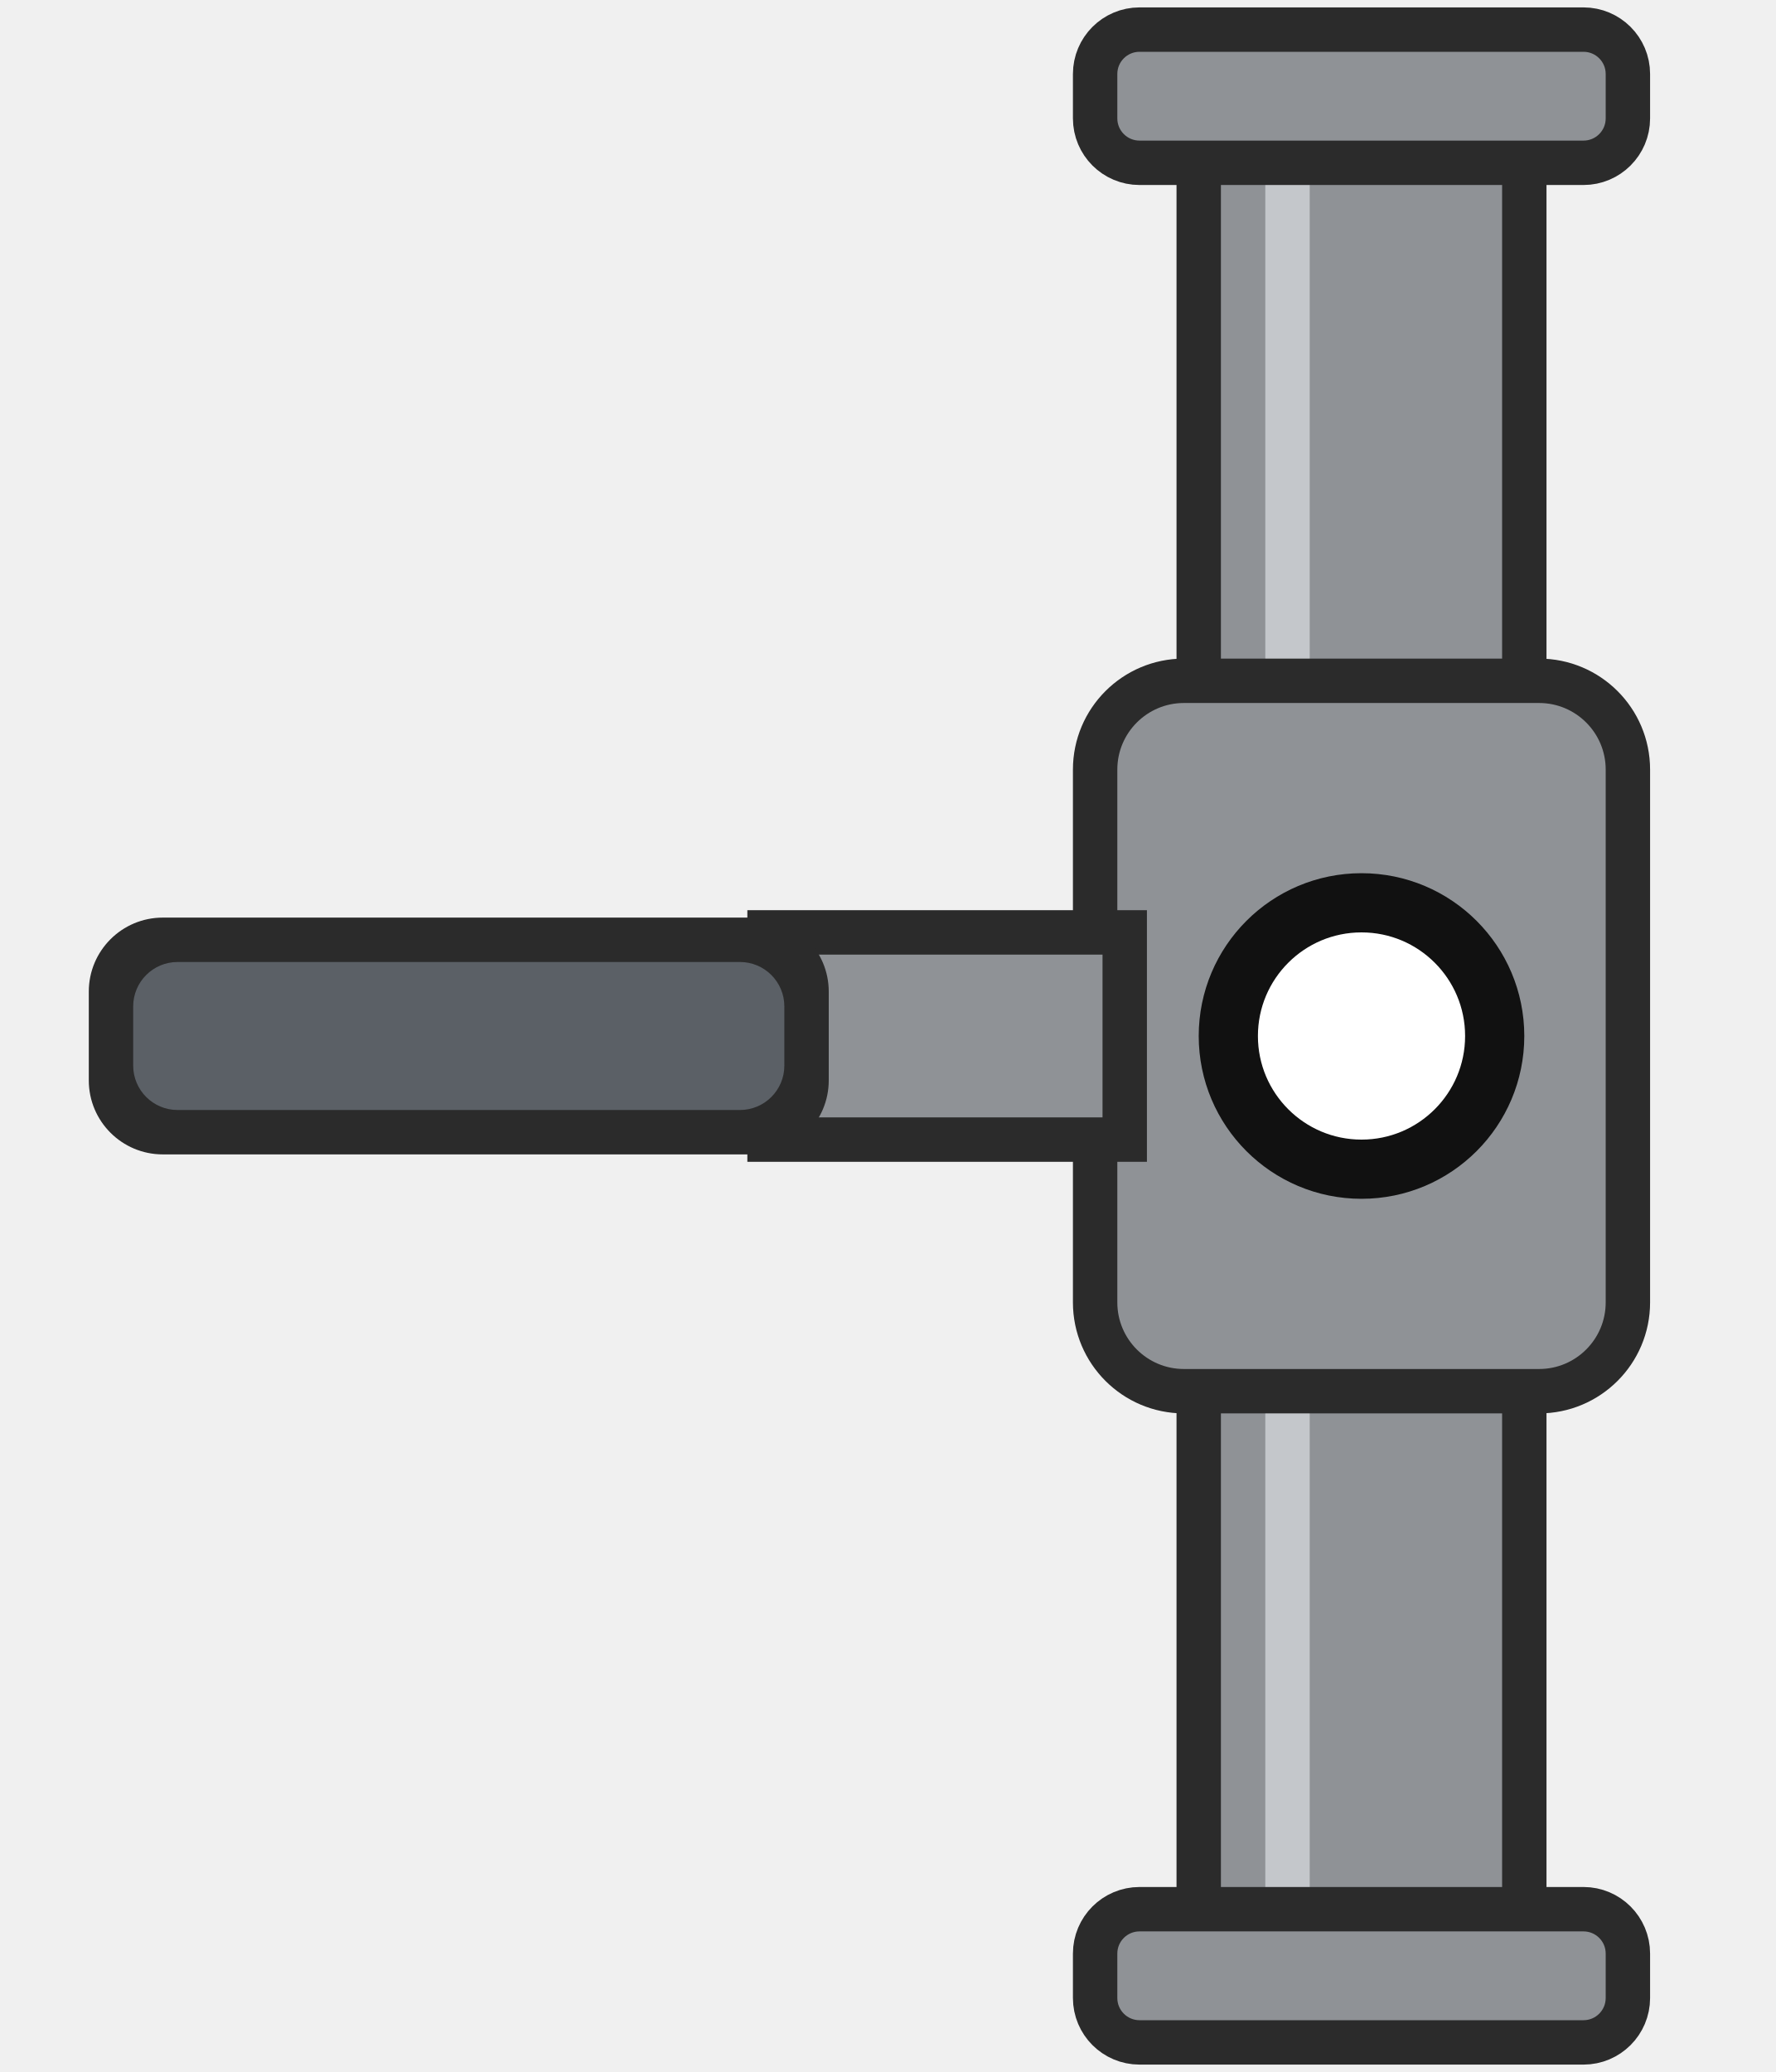
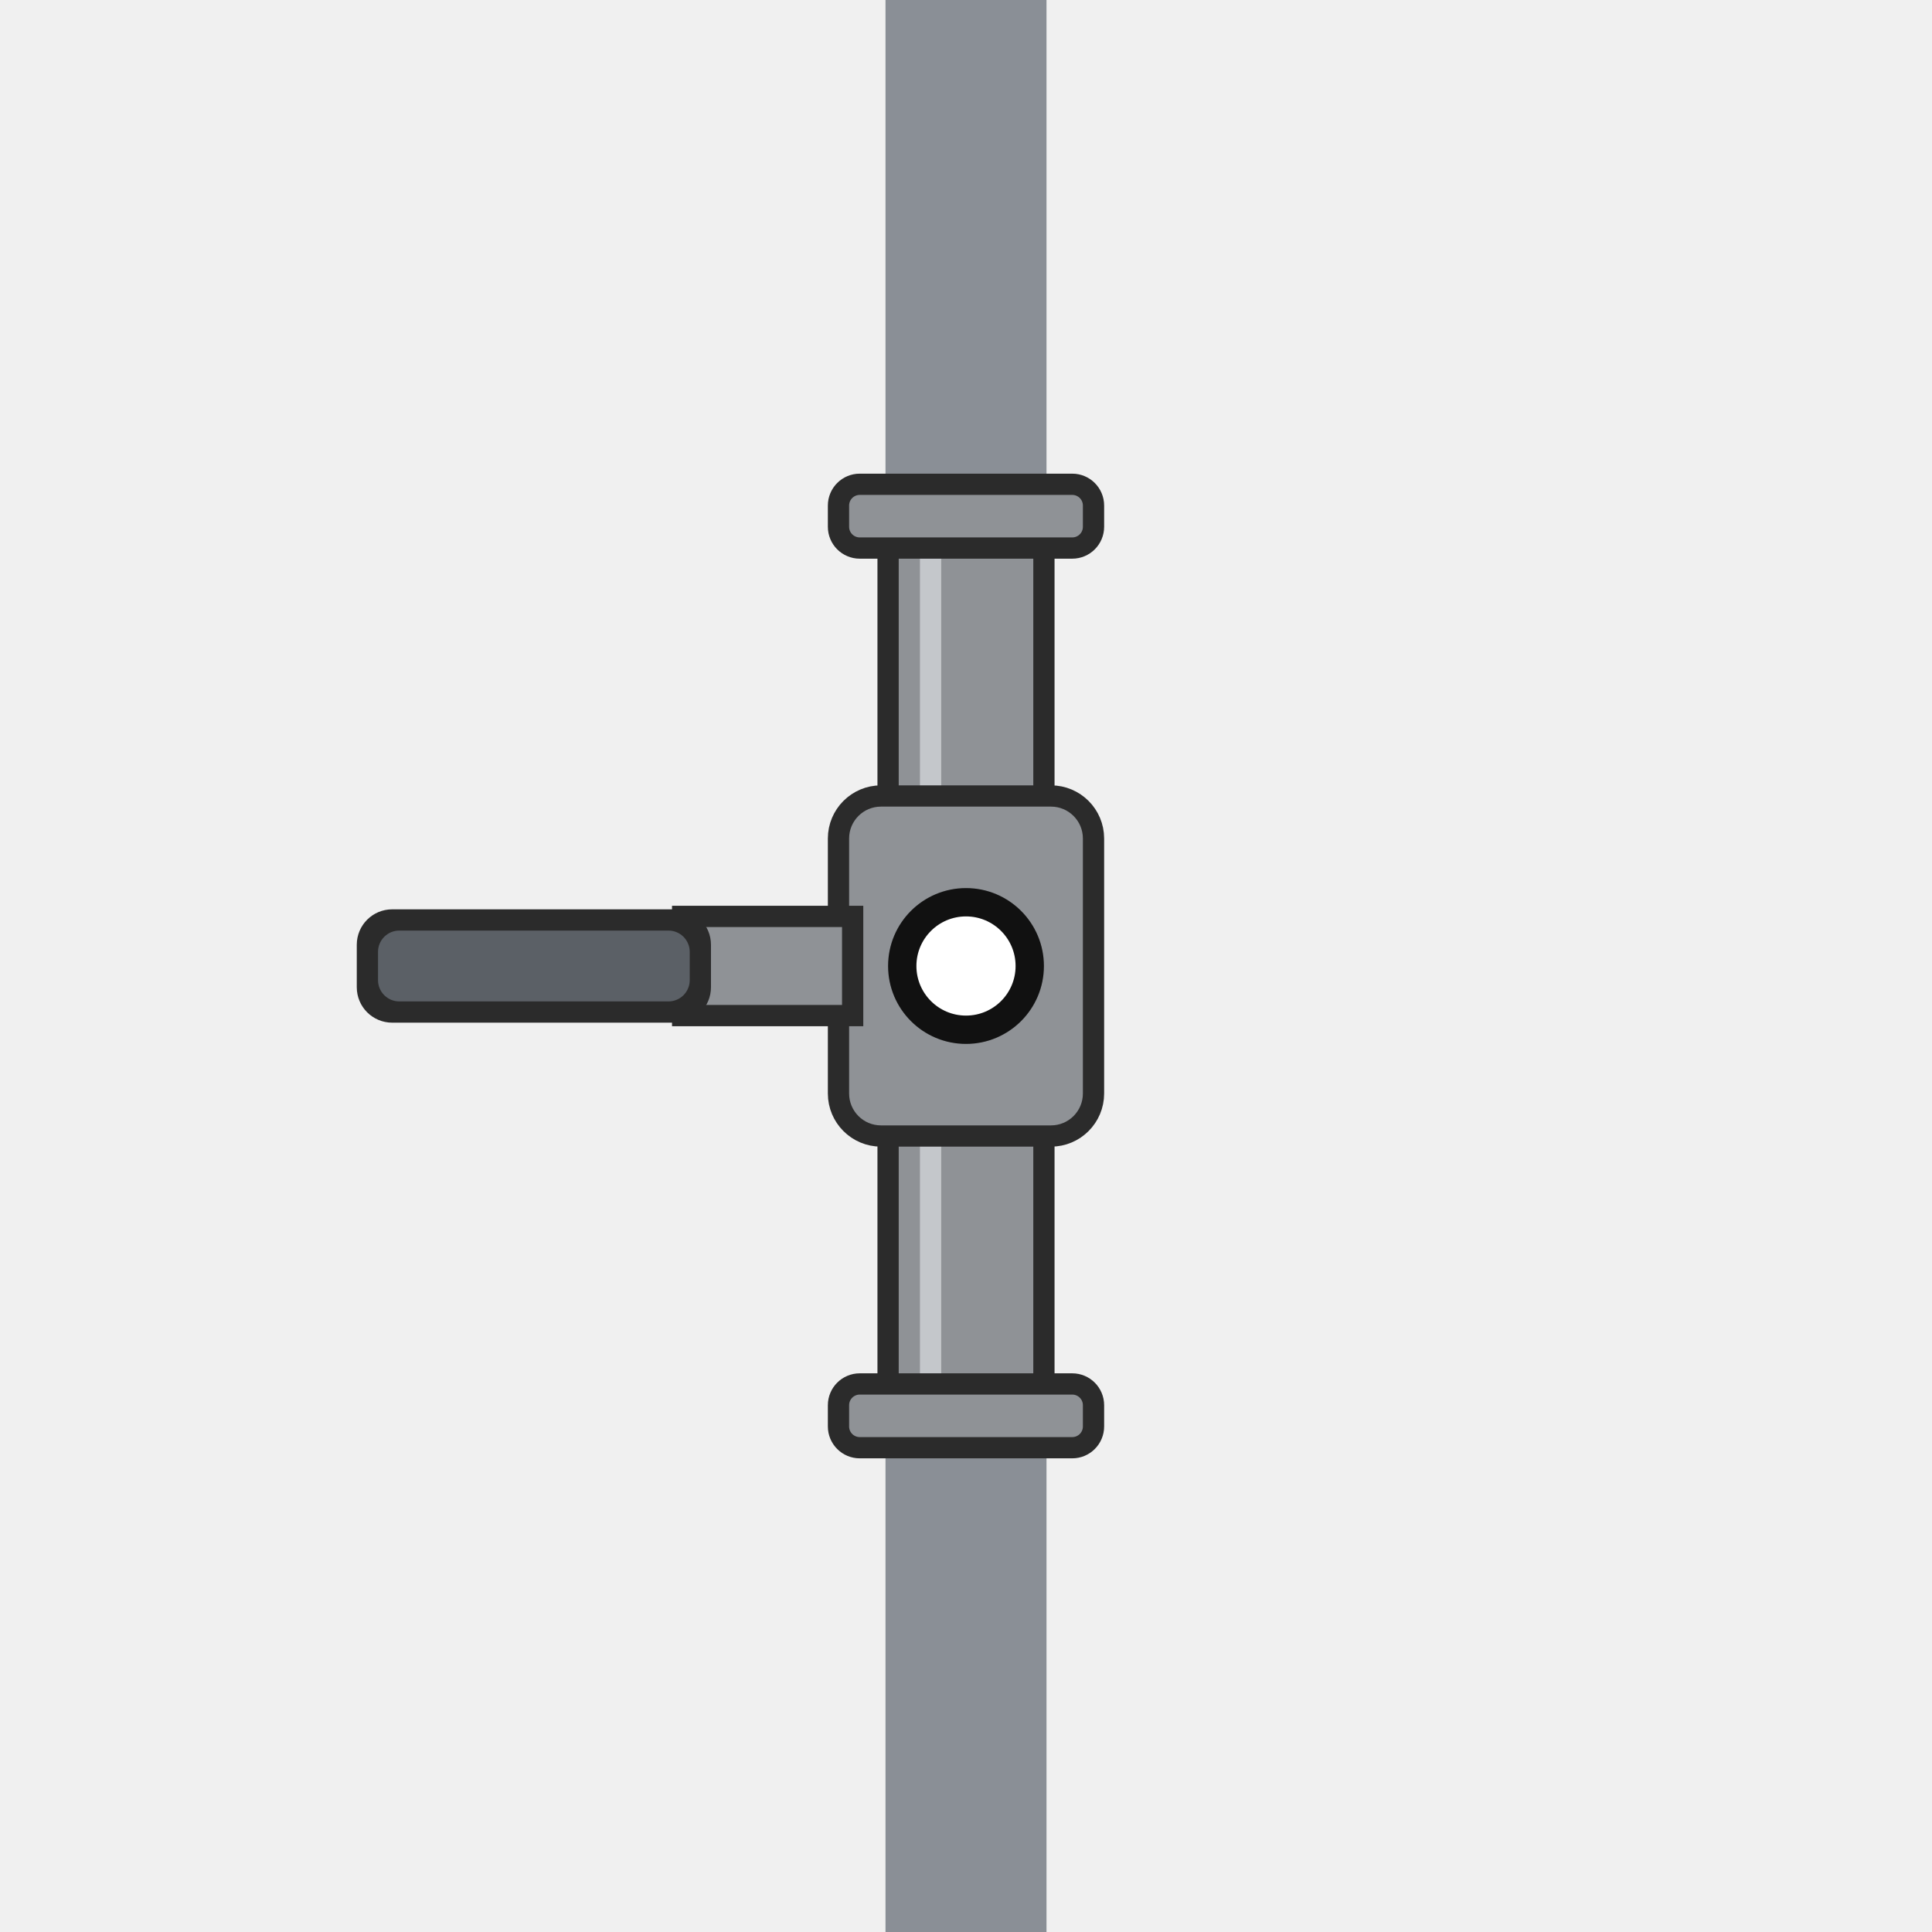
- <svg xmlns="http://www.w3.org/2000/svg" viewBox="0 0 120 140">
-   <g transform="translate(0 140) rotate(-90)">
-     <rect x="8" y="81" width="124" height="22" fill="#8f9296" stroke="#2b2b2b" stroke-width="3" />
-     <path d="M10 87 H130" stroke="#c4c7cb" stroke-width="3" stroke-linecap="round" />
-     <rect x="2" y="74" width="9" height="36" rx="3" fill="#8f9296" stroke="#2b2b2b" stroke-width="3" />
-     <rect x="129" y="74" width="9" height="36" rx="3" fill="#8f9296" stroke="#2b2b2b" stroke-width="3" />
-     <rect x="46" y="74" width="48" height="36" rx="6" fill="#8f9296" stroke="#2b2b2b" stroke-width="3" />
-     <rect x="63" y="52" width="14" height="24" fill="#8f9296" stroke="#2b2b2b" stroke-width="3" />
-     <circle cx="70" cy="92" r="9" fill="#ffffff" stroke="#111" stroke-width="4" />
-     <rect x="62" y="6" width="16" height="50" rx="5" fill="#2b2b2b" />
-     <rect x="65" y="9" width="10" height="44" rx="3" fill="#5b6066" />
+ <svg xmlns="http://www.w3.org/2000/svg" viewBox="0 0 300 300" data-valve-standard="1">
+   <rect x="137.5" y="0" width="25" height="74" fill="#8a8f96" />
+   <rect x="137.5" y="226" width="25" height="74" fill="#8a8f96" />
+   <g transform="translate(48.8 73) scale(1.1)">
+     <g transform="translate(0 140) rotate(-90)">
+       <rect x="8" y="81" width="124" height="22" fill="#8f9296" stroke="#2b2b2b" stroke-width="3" />
+       <path d="M10 87 H130" stroke="#c4c7cb" stroke-width="3" stroke-linecap="round" />
+       <rect x="2" y="74" width="9" height="36" rx="3" fill="#8f9296" stroke="#2b2b2b" stroke-width="3" />
+       <rect x="129" y="74" width="9" height="36" rx="3" fill="#8f9296" stroke="#2b2b2b" stroke-width="3" />
+       <rect x="46" y="74" width="48" height="36" rx="6" fill="#8f9296" stroke="#2b2b2b" stroke-width="3" />
+       <rect x="63" y="52" width="14" height="24" fill="#8f9296" stroke="#2b2b2b" stroke-width="3" />
+       <circle cx="70" cy="92" r="9" fill="#ffffff" stroke="#111" stroke-width="4" />
+       <rect x="62" y="6" width="16" height="50" rx="5" fill="#2b2b2b" />
+       <rect x="65" y="9" width="10" height="44" rx="3" fill="#5b6066" />
+     </g>
  </g>
</svg>
